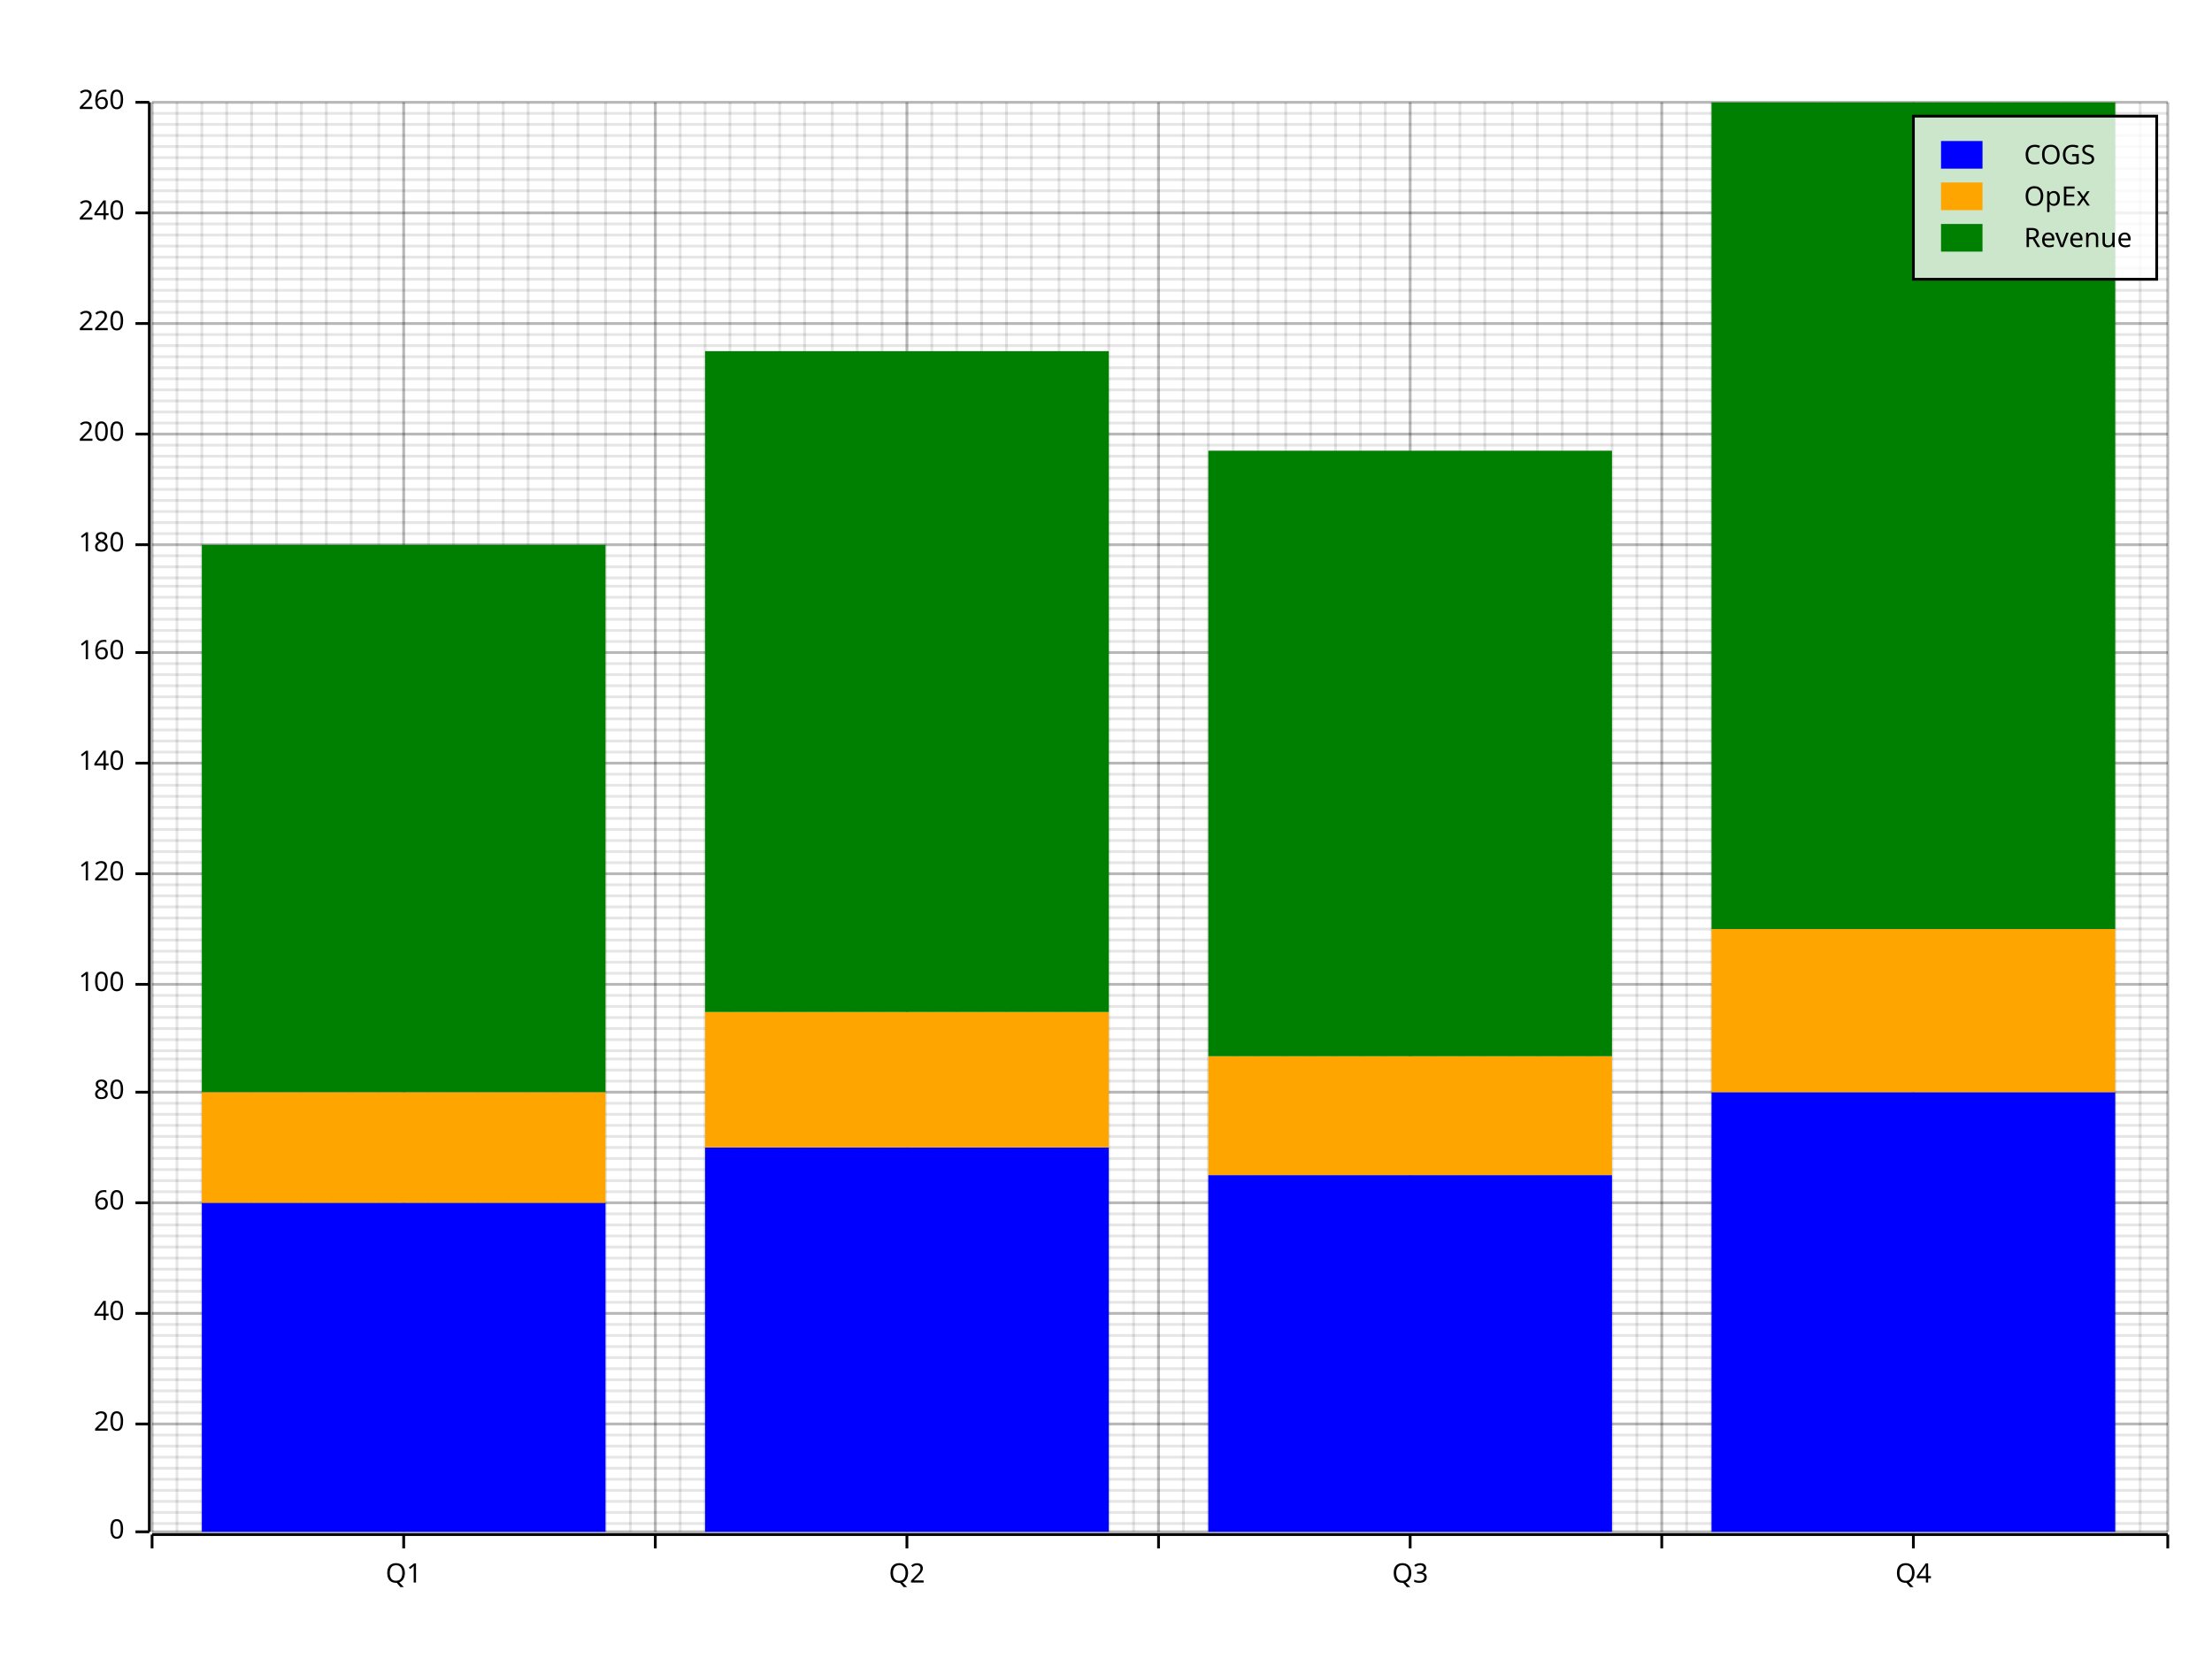
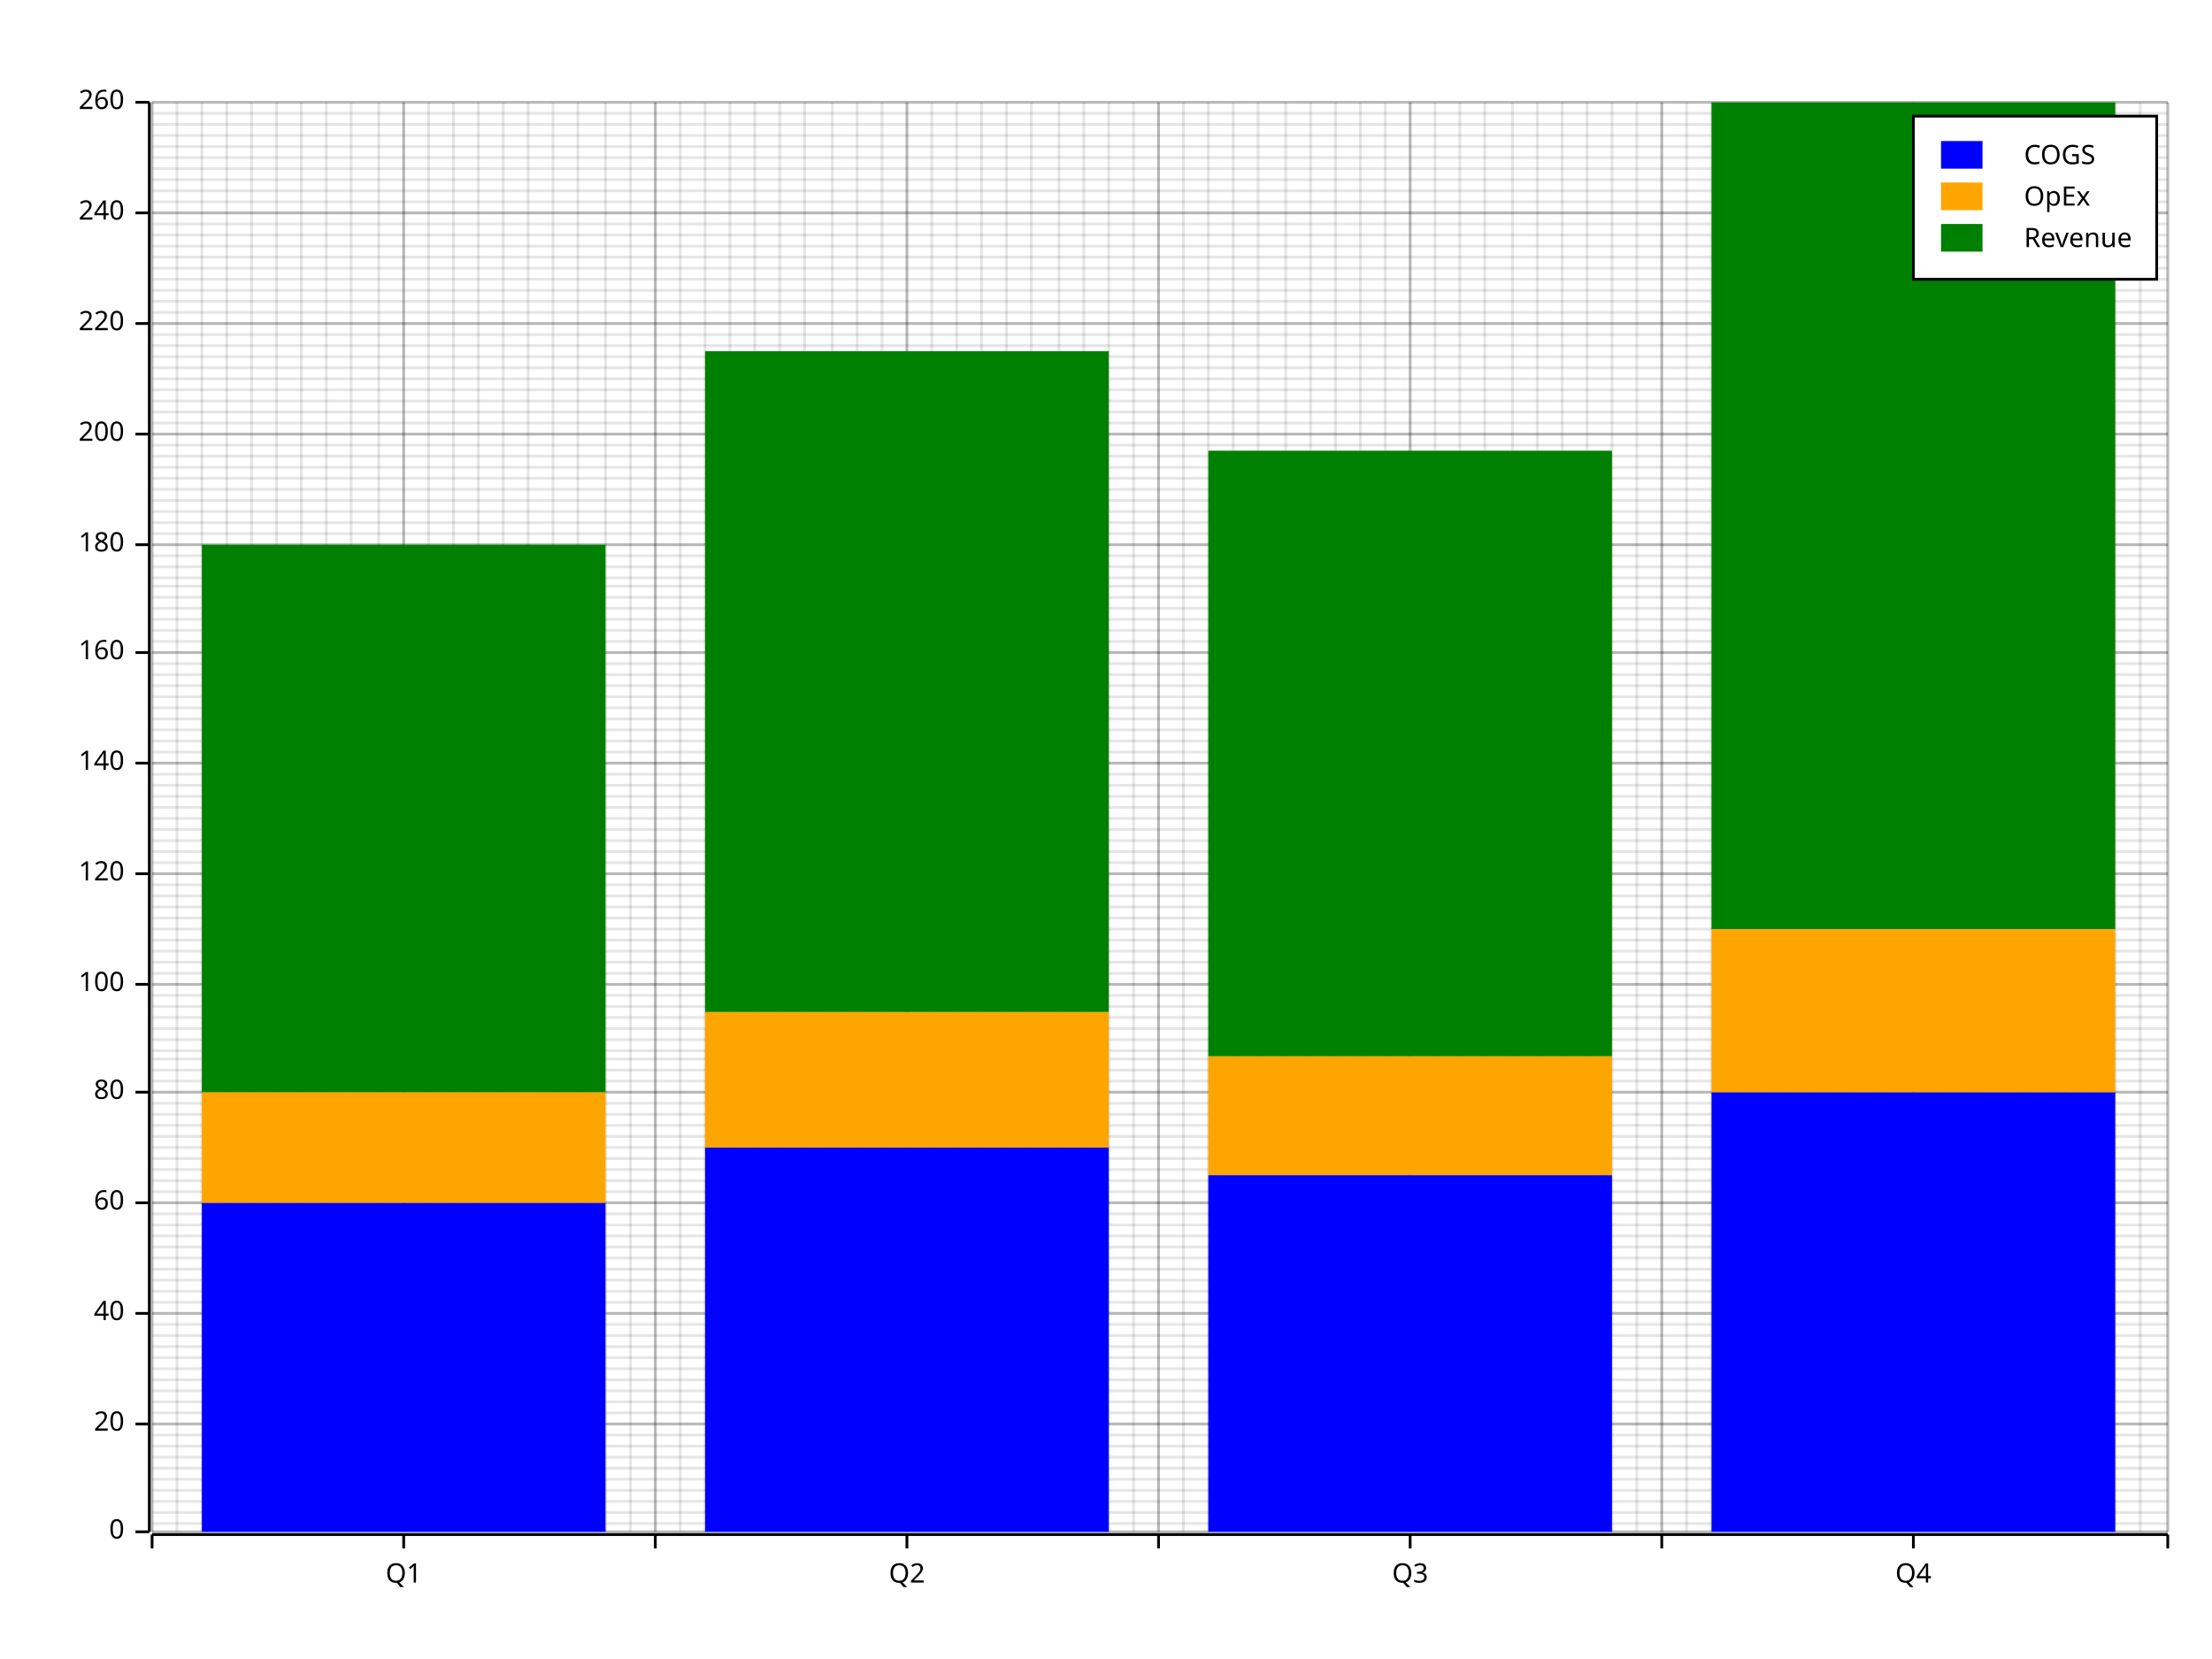
<svg xmlns="http://www.w3.org/2000/svg" width="800" height="600" viewBox="0 0 800 600">
  <rect x="0" y="0" width="800" height="600" opacity="1" fill="#FFFFFF" stroke="none" />
  <text x="400" y="20" dy="0.76em" text-anchor="middle" font-family="sans-serif" font-size="12.097" opacity="1" fill="#000000">

</text>
  <line opacity="0.1" stroke="#000000" stroke-width="1" x1="55" y1="554" x2="55" y2="37" />
  <line opacity="0.1" stroke="#000000" stroke-width="1" x1="64" y1="554" x2="64" y2="37" />
  <line opacity="0.1" stroke="#000000" stroke-width="1" x1="73" y1="554" x2="73" y2="37" />
  <line opacity="0.1" stroke="#000000" stroke-width="1" x1="82" y1="554" x2="82" y2="37" />
  <line opacity="0.1" stroke="#000000" stroke-width="1" x1="91" y1="554" x2="91" y2="37" />
  <line opacity="0.1" stroke="#000000" stroke-width="1" x1="100" y1="554" x2="100" y2="37" />
  <line opacity="0.1" stroke="#000000" stroke-width="1" x1="109" y1="554" x2="109" y2="37" />
  <line opacity="0.1" stroke="#000000" stroke-width="1" x1="118" y1="554" x2="118" y2="37" />
  <line opacity="0.1" stroke="#000000" stroke-width="1" x1="127" y1="554" x2="127" y2="37" />
  <line opacity="0.1" stroke="#000000" stroke-width="1" x1="137" y1="554" x2="137" y2="37" />
  <line opacity="0.1" stroke="#000000" stroke-width="1" x1="146" y1="554" x2="146" y2="37" />
  <line opacity="0.1" stroke="#000000" stroke-width="1" x1="155" y1="554" x2="155" y2="37" />
  <line opacity="0.1" stroke="#000000" stroke-width="1" x1="164" y1="554" x2="164" y2="37" />
  <line opacity="0.1" stroke="#000000" stroke-width="1" x1="173" y1="554" x2="173" y2="37" />
  <line opacity="0.1" stroke="#000000" stroke-width="1" x1="182" y1="554" x2="182" y2="37" />
  <line opacity="0.1" stroke="#000000" stroke-width="1" x1="191" y1="554" x2="191" y2="37" />
  <line opacity="0.1" stroke="#000000" stroke-width="1" x1="200" y1="554" x2="200" y2="37" />
  <line opacity="0.1" stroke="#000000" stroke-width="1" x1="209" y1="554" x2="209" y2="37" />
  <line opacity="0.1" stroke="#000000" stroke-width="1" x1="219" y1="554" x2="219" y2="37" />
  <line opacity="0.1" stroke="#000000" stroke-width="1" x1="228" y1="554" x2="228" y2="37" />
  <line opacity="0.1" stroke="#000000" stroke-width="1" x1="237" y1="554" x2="237" y2="37" />
  <line opacity="0.1" stroke="#000000" stroke-width="1" x1="246" y1="554" x2="246" y2="37" />
  <line opacity="0.1" stroke="#000000" stroke-width="1" x1="255" y1="554" x2="255" y2="37" />
  <line opacity="0.1" stroke="#000000" stroke-width="1" x1="264" y1="554" x2="264" y2="37" />
  <line opacity="0.1" stroke="#000000" stroke-width="1" x1="273" y1="554" x2="273" y2="37" />
  <line opacity="0.1" stroke="#000000" stroke-width="1" x1="282" y1="554" x2="282" y2="37" />
  <line opacity="0.1" stroke="#000000" stroke-width="1" x1="291" y1="554" x2="291" y2="37" />
  <line opacity="0.1" stroke="#000000" stroke-width="1" x1="301" y1="554" x2="301" y2="37" />
  <line opacity="0.1" stroke="#000000" stroke-width="1" x1="310" y1="554" x2="310" y2="37" />
  <line opacity="0.1" stroke="#000000" stroke-width="1" x1="319" y1="554" x2="319" y2="37" />
  <line opacity="0.1" stroke="#000000" stroke-width="1" x1="328" y1="554" x2="328" y2="37" />
  <line opacity="0.1" stroke="#000000" stroke-width="1" x1="337" y1="554" x2="337" y2="37" />
  <line opacity="0.1" stroke="#000000" stroke-width="1" x1="346" y1="554" x2="346" y2="37" />
  <line opacity="0.1" stroke="#000000" stroke-width="1" x1="355" y1="554" x2="355" y2="37" />
  <line opacity="0.1" stroke="#000000" stroke-width="1" x1="364" y1="554" x2="364" y2="37" />
  <line opacity="0.1" stroke="#000000" stroke-width="1" x1="373" y1="554" x2="373" y2="37" />
  <line opacity="0.1" stroke="#000000" stroke-width="1" x1="383" y1="554" x2="383" y2="37" />
  <line opacity="0.1" stroke="#000000" stroke-width="1" x1="392" y1="554" x2="392" y2="37" />
  <line opacity="0.1" stroke="#000000" stroke-width="1" x1="401" y1="554" x2="401" y2="37" />
  <line opacity="0.1" stroke="#000000" stroke-width="1" x1="410" y1="554" x2="410" y2="37" />
  <line opacity="0.1" stroke="#000000" stroke-width="1" x1="419" y1="554" x2="419" y2="37" />
  <line opacity="0.1" stroke="#000000" stroke-width="1" x1="428" y1="554" x2="428" y2="37" />
  <line opacity="0.1" stroke="#000000" stroke-width="1" x1="437" y1="554" x2="437" y2="37" />
  <line opacity="0.1" stroke="#000000" stroke-width="1" x1="446" y1="554" x2="446" y2="37" />
  <line opacity="0.1" stroke="#000000" stroke-width="1" x1="455" y1="554" x2="455" y2="37" />
  <line opacity="0.1" stroke="#000000" stroke-width="1" x1="465" y1="554" x2="465" y2="37" />
  <line opacity="0.1" stroke="#000000" stroke-width="1" x1="474" y1="554" x2="474" y2="37" />
  <line opacity="0.1" stroke="#000000" stroke-width="1" x1="483" y1="554" x2="483" y2="37" />
  <line opacity="0.1" stroke="#000000" stroke-width="1" x1="492" y1="554" x2="492" y2="37" />
  <line opacity="0.1" stroke="#000000" stroke-width="1" x1="501" y1="554" x2="501" y2="37" />
  <line opacity="0.1" stroke="#000000" stroke-width="1" x1="510" y1="554" x2="510" y2="37" />
  <line opacity="0.1" stroke="#000000" stroke-width="1" x1="519" y1="554" x2="519" y2="37" />
  <line opacity="0.1" stroke="#000000" stroke-width="1" x1="528" y1="554" x2="528" y2="37" />
  <line opacity="0.1" stroke="#000000" stroke-width="1" x1="537" y1="554" x2="537" y2="37" />
  <line opacity="0.1" stroke="#000000" stroke-width="1" x1="547" y1="554" x2="547" y2="37" />
  <line opacity="0.1" stroke="#000000" stroke-width="1" x1="556" y1="554" x2="556" y2="37" />
  <line opacity="0.1" stroke="#000000" stroke-width="1" x1="565" y1="554" x2="565" y2="37" />
  <line opacity="0.1" stroke="#000000" stroke-width="1" x1="574" y1="554" x2="574" y2="37" />
  <line opacity="0.1" stroke="#000000" stroke-width="1" x1="583" y1="554" x2="583" y2="37" />
  <line opacity="0.1" stroke="#000000" stroke-width="1" x1="592" y1="554" x2="592" y2="37" />
  <line opacity="0.1" stroke="#000000" stroke-width="1" x1="601" y1="554" x2="601" y2="37" />
  <line opacity="0.1" stroke="#000000" stroke-width="1" x1="610" y1="554" x2="610" y2="37" />
  <line opacity="0.1" stroke="#000000" stroke-width="1" x1="619" y1="554" x2="619" y2="37" />
  <line opacity="0.1" stroke="#000000" stroke-width="1" x1="629" y1="554" x2="629" y2="37" />
  <line opacity="0.1" stroke="#000000" stroke-width="1" x1="638" y1="554" x2="638" y2="37" />
  <line opacity="0.1" stroke="#000000" stroke-width="1" x1="647" y1="554" x2="647" y2="37" />
  <line opacity="0.1" stroke="#000000" stroke-width="1" x1="656" y1="554" x2="656" y2="37" />
  <line opacity="0.1" stroke="#000000" stroke-width="1" x1="665" y1="554" x2="665" y2="37" />
  <line opacity="0.1" stroke="#000000" stroke-width="1" x1="674" y1="554" x2="674" y2="37" />
  <line opacity="0.1" stroke="#000000" stroke-width="1" x1="683" y1="554" x2="683" y2="37" />
  <line opacity="0.1" stroke="#000000" stroke-width="1" x1="692" y1="554" x2="692" y2="37" />
  <line opacity="0.1" stroke="#000000" stroke-width="1" x1="701" y1="554" x2="701" y2="37" />
  <line opacity="0.1" stroke="#000000" stroke-width="1" x1="711" y1="554" x2="711" y2="37" />
  <line opacity="0.1" stroke="#000000" stroke-width="1" x1="720" y1="554" x2="720" y2="37" />
  <line opacity="0.1" stroke="#000000" stroke-width="1" x1="729" y1="554" x2="729" y2="37" />
  <line opacity="0.1" stroke="#000000" stroke-width="1" x1="738" y1="554" x2="738" y2="37" />
  <line opacity="0.1" stroke="#000000" stroke-width="1" x1="747" y1="554" x2="747" y2="37" />
  <line opacity="0.1" stroke="#000000" stroke-width="1" x1="756" y1="554" x2="756" y2="37" />
  <line opacity="0.1" stroke="#000000" stroke-width="1" x1="765" y1="554" x2="765" y2="37" />
  <line opacity="0.1" stroke="#000000" stroke-width="1" x1="774" y1="554" x2="774" y2="37" />
  <line opacity="0.1" stroke="#000000" stroke-width="1" x1="784" y1="554" x2="784" y2="37" />
  <line opacity="0.1" stroke="#000000" stroke-width="1" x1="55" y1="554" x2="784" y2="554" />
  <line opacity="0.1" stroke="#000000" stroke-width="1" x1="55" y1="551" x2="784" y2="551" />
  <line opacity="0.1" stroke="#000000" stroke-width="1" x1="55" y1="547" x2="784" y2="547" />
  <line opacity="0.1" stroke="#000000" stroke-width="1" x1="55" y1="543" x2="784" y2="543" />
  <line opacity="0.1" stroke="#000000" stroke-width="1" x1="55" y1="539" x2="784" y2="539" />
  <line opacity="0.1" stroke="#000000" stroke-width="1" x1="55" y1="535" x2="784" y2="535" />
  <line opacity="0.1" stroke="#000000" stroke-width="1" x1="55" y1="531" x2="784" y2="531" />
  <line opacity="0.1" stroke="#000000" stroke-width="1" x1="55" y1="527" x2="784" y2="527" />
  <line opacity="0.1" stroke="#000000" stroke-width="1" x1="55" y1="523" x2="784" y2="523" />
  <line opacity="0.1" stroke="#000000" stroke-width="1" x1="55" y1="519" x2="784" y2="519" />
  <line opacity="0.1" stroke="#000000" stroke-width="1" x1="55" y1="515" x2="784" y2="515" />
  <line opacity="0.1" stroke="#000000" stroke-width="1" x1="55" y1="511" x2="784" y2="511" />
  <line opacity="0.1" stroke="#000000" stroke-width="1" x1="55" y1="507" x2="784" y2="507" />
  <line opacity="0.1" stroke="#000000" stroke-width="1" x1="55" y1="503" x2="784" y2="503" />
  <line opacity="0.1" stroke="#000000" stroke-width="1" x1="55" y1="499" x2="784" y2="499" />
  <line opacity="0.1" stroke="#000000" stroke-width="1" x1="55" y1="495" x2="784" y2="495" />
  <line opacity="0.1" stroke="#000000" stroke-width="1" x1="55" y1="491" x2="784" y2="491" />
  <line opacity="0.1" stroke="#000000" stroke-width="1" x1="55" y1="487" x2="784" y2="487" />
  <line opacity="0.1" stroke="#000000" stroke-width="1" x1="55" y1="483" x2="784" y2="483" />
  <line opacity="0.1" stroke="#000000" stroke-width="1" x1="55" y1="479" x2="784" y2="479" />
  <line opacity="0.1" stroke="#000000" stroke-width="1" x1="55" y1="475" x2="784" y2="475" />
  <line opacity="0.1" stroke="#000000" stroke-width="1" x1="55" y1="471" x2="784" y2="471" />
  <line opacity="0.1" stroke="#000000" stroke-width="1" x1="55" y1="467" x2="784" y2="467" />
  <line opacity="0.1" stroke="#000000" stroke-width="1" x1="55" y1="463" x2="784" y2="463" />
  <line opacity="0.1" stroke="#000000" stroke-width="1" x1="55" y1="459" x2="784" y2="459" />
  <line opacity="0.1" stroke="#000000" stroke-width="1" x1="55" y1="455" x2="784" y2="455" />
  <line opacity="0.1" stroke="#000000" stroke-width="1" x1="55" y1="451" x2="784" y2="451" />
  <line opacity="0.1" stroke="#000000" stroke-width="1" x1="55" y1="447" x2="784" y2="447" />
  <line opacity="0.1" stroke="#000000" stroke-width="1" x1="55" y1="443" x2="784" y2="443" />
  <line opacity="0.1" stroke="#000000" stroke-width="1" x1="55" y1="439" x2="784" y2="439" />
  <line opacity="0.1" stroke="#000000" stroke-width="1" x1="55" y1="435" x2="784" y2="435" />
  <line opacity="0.1" stroke="#000000" stroke-width="1" x1="55" y1="431" x2="784" y2="431" />
  <line opacity="0.1" stroke="#000000" stroke-width="1" x1="55" y1="427" x2="784" y2="427" />
  <line opacity="0.1" stroke="#000000" stroke-width="1" x1="55" y1="423" x2="784" y2="423" />
  <line opacity="0.1" stroke="#000000" stroke-width="1" x1="55" y1="419" x2="784" y2="419" />
  <line opacity="0.1" stroke="#000000" stroke-width="1" x1="55" y1="415" x2="784" y2="415" />
  <line opacity="0.1" stroke="#000000" stroke-width="1" x1="55" y1="411" x2="784" y2="411" />
  <line opacity="0.1" stroke="#000000" stroke-width="1" x1="55" y1="407" x2="784" y2="407" />
  <line opacity="0.1" stroke="#000000" stroke-width="1" x1="55" y1="403" x2="784" y2="403" />
  <line opacity="0.1" stroke="#000000" stroke-width="1" x1="55" y1="399" x2="784" y2="399" />
  <line opacity="0.1" stroke="#000000" stroke-width="1" x1="55" y1="395" x2="784" y2="395" />
  <line opacity="0.1" stroke="#000000" stroke-width="1" x1="55" y1="391" x2="784" y2="391" />
  <line opacity="0.1" stroke="#000000" stroke-width="1" x1="55" y1="387" x2="784" y2="387" />
  <line opacity="0.1" stroke="#000000" stroke-width="1" x1="55" y1="383" x2="784" y2="383" />
  <line opacity="0.1" stroke="#000000" stroke-width="1" x1="55" y1="380" x2="784" y2="380" />
  <line opacity="0.1" stroke="#000000" stroke-width="1" x1="55" y1="376" x2="784" y2="376" />
  <line opacity="0.1" stroke="#000000" stroke-width="1" x1="55" y1="372" x2="784" y2="372" />
  <line opacity="0.1" stroke="#000000" stroke-width="1" x1="55" y1="368" x2="784" y2="368" />
  <line opacity="0.1" stroke="#000000" stroke-width="1" x1="55" y1="364" x2="784" y2="364" />
  <line opacity="0.1" stroke="#000000" stroke-width="1" x1="55" y1="360" x2="784" y2="360" />
  <line opacity="0.1" stroke="#000000" stroke-width="1" x1="55" y1="356" x2="784" y2="356" />
  <line opacity="0.1" stroke="#000000" stroke-width="1" x1="55" y1="352" x2="784" y2="352" />
  <line opacity="0.1" stroke="#000000" stroke-width="1" x1="55" y1="348" x2="784" y2="348" />
  <line opacity="0.1" stroke="#000000" stroke-width="1" x1="55" y1="344" x2="784" y2="344" />
  <line opacity="0.1" stroke="#000000" stroke-width="1" x1="55" y1="340" x2="784" y2="340" />
  <line opacity="0.1" stroke="#000000" stroke-width="1" x1="55" y1="336" x2="784" y2="336" />
  <line opacity="0.1" stroke="#000000" stroke-width="1" x1="55" y1="332" x2="784" y2="332" />
  <line opacity="0.1" stroke="#000000" stroke-width="1" x1="55" y1="328" x2="784" y2="328" />
  <line opacity="0.1" stroke="#000000" stroke-width="1" x1="55" y1="324" x2="784" y2="324" />
  <line opacity="0.1" stroke="#000000" stroke-width="1" x1="55" y1="320" x2="784" y2="320" />
  <line opacity="0.1" stroke="#000000" stroke-width="1" x1="55" y1="316" x2="784" y2="316" />
  <line opacity="0.1" stroke="#000000" stroke-width="1" x1="55" y1="312" x2="784" y2="312" />
  <line opacity="0.1" stroke="#000000" stroke-width="1" x1="55" y1="308" x2="784" y2="308" />
  <line opacity="0.1" stroke="#000000" stroke-width="1" x1="55" y1="304" x2="784" y2="304" />
  <line opacity="0.1" stroke="#000000" stroke-width="1" x1="55" y1="300" x2="784" y2="300" />
  <line opacity="0.1" stroke="#000000" stroke-width="1" x1="55" y1="296" x2="784" y2="296" />
  <line opacity="0.1" stroke="#000000" stroke-width="1" x1="55" y1="292" x2="784" y2="292" />
  <line opacity="0.1" stroke="#000000" stroke-width="1" x1="55" y1="288" x2="784" y2="288" />
  <line opacity="0.1" stroke="#000000" stroke-width="1" x1="55" y1="284" x2="784" y2="284" />
  <line opacity="0.1" stroke="#000000" stroke-width="1" x1="55" y1="280" x2="784" y2="280" />
  <line opacity="0.1" stroke="#000000" stroke-width="1" x1="55" y1="276" x2="784" y2="276" />
  <line opacity="0.1" stroke="#000000" stroke-width="1" x1="55" y1="272" x2="784" y2="272" />
  <line opacity="0.1" stroke="#000000" stroke-width="1" x1="55" y1="268" x2="784" y2="268" />
  <line opacity="0.1" stroke="#000000" stroke-width="1" x1="55" y1="264" x2="784" y2="264" />
  <line opacity="0.1" stroke="#000000" stroke-width="1" x1="55" y1="260" x2="784" y2="260" />
  <line opacity="0.1" stroke="#000000" stroke-width="1" x1="55" y1="256" x2="784" y2="256" />
  <line opacity="0.1" stroke="#000000" stroke-width="1" x1="55" y1="252" x2="784" y2="252" />
  <line opacity="0.1" stroke="#000000" stroke-width="1" x1="55" y1="248" x2="784" y2="248" />
  <line opacity="0.1" stroke="#000000" stroke-width="1" x1="55" y1="244" x2="784" y2="244" />
  <line opacity="0.1" stroke="#000000" stroke-width="1" x1="55" y1="240" x2="784" y2="240" />
  <line opacity="0.1" stroke="#000000" stroke-width="1" x1="55" y1="236" x2="784" y2="236" />
  <line opacity="0.1" stroke="#000000" stroke-width="1" x1="55" y1="232" x2="784" y2="232" />
  <line opacity="0.1" stroke="#000000" stroke-width="1" x1="55" y1="228" x2="784" y2="228" />
  <line opacity="0.1" stroke="#000000" stroke-width="1" x1="55" y1="224" x2="784" y2="224" />
  <line opacity="0.1" stroke="#000000" stroke-width="1" x1="55" y1="220" x2="784" y2="220" />
  <line opacity="0.1" stroke="#000000" stroke-width="1" x1="55" y1="216" x2="784" y2="216" />
  <line opacity="0.1" stroke="#000000" stroke-width="1" x1="55" y1="212" x2="784" y2="212" />
  <line opacity="0.1" stroke="#000000" stroke-width="1" x1="55" y1="209" x2="784" y2="209" />
  <line opacity="0.1" stroke="#000000" stroke-width="1" x1="55" y1="205" x2="784" y2="205" />
  <line opacity="0.1" stroke="#000000" stroke-width="1" x1="55" y1="201" x2="784" y2="201" />
  <line opacity="0.1" stroke="#000000" stroke-width="1" x1="55" y1="197" x2="784" y2="197" />
  <line opacity="0.1" stroke="#000000" stroke-width="1" x1="55" y1="193" x2="784" y2="193" />
  <line opacity="0.1" stroke="#000000" stroke-width="1" x1="55" y1="189" x2="784" y2="189" />
  <line opacity="0.1" stroke="#000000" stroke-width="1" x1="55" y1="185" x2="784" y2="185" />
  <line opacity="0.1" stroke="#000000" stroke-width="1" x1="55" y1="181" x2="784" y2="181" />
  <line opacity="0.1" stroke="#000000" stroke-width="1" x1="55" y1="177" x2="784" y2="177" />
  <line opacity="0.1" stroke="#000000" stroke-width="1" x1="55" y1="173" x2="784" y2="173" />
  <line opacity="0.1" stroke="#000000" stroke-width="1" x1="55" y1="169" x2="784" y2="169" />
  <line opacity="0.1" stroke="#000000" stroke-width="1" x1="55" y1="165" x2="784" y2="165" />
  <line opacity="0.1" stroke="#000000" stroke-width="1" x1="55" y1="161" x2="784" y2="161" />
  <line opacity="0.1" stroke="#000000" stroke-width="1" x1="55" y1="157" x2="784" y2="157" />
  <line opacity="0.1" stroke="#000000" stroke-width="1" x1="55" y1="153" x2="784" y2="153" />
  <line opacity="0.1" stroke="#000000" stroke-width="1" x1="55" y1="149" x2="784" y2="149" />
  <line opacity="0.1" stroke="#000000" stroke-width="1" x1="55" y1="145" x2="784" y2="145" />
  <line opacity="0.1" stroke="#000000" stroke-width="1" x1="55" y1="141" x2="784" y2="141" />
  <line opacity="0.1" stroke="#000000" stroke-width="1" x1="55" y1="137" x2="784" y2="137" />
  <line opacity="0.1" stroke="#000000" stroke-width="1" x1="55" y1="133" x2="784" y2="133" />
  <line opacity="0.1" stroke="#000000" stroke-width="1" x1="55" y1="129" x2="784" y2="129" />
  <line opacity="0.1" stroke="#000000" stroke-width="1" x1="55" y1="125" x2="784" y2="125" />
  <line opacity="0.1" stroke="#000000" stroke-width="1" x1="55" y1="121" x2="784" y2="121" />
  <line opacity="0.1" stroke="#000000" stroke-width="1" x1="55" y1="117" x2="784" y2="117" />
  <line opacity="0.1" stroke="#000000" stroke-width="1" x1="55" y1="113" x2="784" y2="113" />
  <line opacity="0.1" stroke="#000000" stroke-width="1" x1="55" y1="109" x2="784" y2="109" />
  <line opacity="0.1" stroke="#000000" stroke-width="1" x1="55" y1="105" x2="784" y2="105" />
  <line opacity="0.1" stroke="#000000" stroke-width="1" x1="55" y1="101" x2="784" y2="101" />
  <line opacity="0.1" stroke="#000000" stroke-width="1" x1="55" y1="97" x2="784" y2="97" />
  <line opacity="0.1" stroke="#000000" stroke-width="1" x1="55" y1="93" x2="784" y2="93" />
  <line opacity="0.1" stroke="#000000" stroke-width="1" x1="55" y1="89" x2="784" y2="89" />
  <line opacity="0.1" stroke="#000000" stroke-width="1" x1="55" y1="85" x2="784" y2="85" />
  <line opacity="0.1" stroke="#000000" stroke-width="1" x1="55" y1="81" x2="784" y2="81" />
  <line opacity="0.1" stroke="#000000" stroke-width="1" x1="55" y1="77" x2="784" y2="77" />
  <line opacity="0.1" stroke="#000000" stroke-width="1" x1="55" y1="73" x2="784" y2="73" />
  <line opacity="0.1" stroke="#000000" stroke-width="1" x1="55" y1="69" x2="784" y2="69" />
  <line opacity="0.1" stroke="#000000" stroke-width="1" x1="55" y1="65" x2="784" y2="65" />
  <line opacity="0.1" stroke="#000000" stroke-width="1" x1="55" y1="61" x2="784" y2="61" />
  <line opacity="0.1" stroke="#000000" stroke-width="1" x1="55" y1="57" x2="784" y2="57" />
  <line opacity="0.1" stroke="#000000" stroke-width="1" x1="55" y1="53" x2="784" y2="53" />
  <line opacity="0.1" stroke="#000000" stroke-width="1" x1="55" y1="49" x2="784" y2="49" />
  <line opacity="0.1" stroke="#000000" stroke-width="1" x1="55" y1="45" x2="784" y2="45" />
  <line opacity="0.1" stroke="#000000" stroke-width="1" x1="55" y1="41" x2="784" y2="41" />
  <line opacity="0.1" stroke="#000000" stroke-width="1" x1="55" y1="37" x2="784" y2="37" />
  <line opacity="0.2" stroke="#000000" stroke-width="1" x1="55" y1="554" x2="55" y2="37" />
  <line opacity="0.2" stroke="#000000" stroke-width="1" x1="146" y1="554" x2="146" y2="37" />
  <line opacity="0.2" stroke="#000000" stroke-width="1" x1="237" y1="554" x2="237" y2="37" />
  <line opacity="0.2" stroke="#000000" stroke-width="1" x1="328" y1="554" x2="328" y2="37" />
  <line opacity="0.2" stroke="#000000" stroke-width="1" x1="419" y1="554" x2="419" y2="37" />
  <line opacity="0.2" stroke="#000000" stroke-width="1" x1="510" y1="554" x2="510" y2="37" />
  <line opacity="0.2" stroke="#000000" stroke-width="1" x1="601" y1="554" x2="601" y2="37" />
  <line opacity="0.2" stroke="#000000" stroke-width="1" x1="692" y1="554" x2="692" y2="37" />
  <line opacity="0.2" stroke="#000000" stroke-width="1" x1="784" y1="554" x2="784" y2="37" />
  <line opacity="0.2" stroke="#000000" stroke-width="1" x1="55" y1="554" x2="784" y2="554" />
  <line opacity="0.2" stroke="#000000" stroke-width="1" x1="55" y1="515" x2="784" y2="515" />
  <line opacity="0.2" stroke="#000000" stroke-width="1" x1="55" y1="475" x2="784" y2="475" />
  <line opacity="0.2" stroke="#000000" stroke-width="1" x1="55" y1="435" x2="784" y2="435" />
  <line opacity="0.2" stroke="#000000" stroke-width="1" x1="55" y1="395" x2="784" y2="395" />
  <line opacity="0.2" stroke="#000000" stroke-width="1" x1="55" y1="356" x2="784" y2="356" />
  <line opacity="0.2" stroke="#000000" stroke-width="1" x1="55" y1="316" x2="784" y2="316" />
  <line opacity="0.2" stroke="#000000" stroke-width="1" x1="55" y1="276" x2="784" y2="276" />
  <line opacity="0.2" stroke="#000000" stroke-width="1" x1="55" y1="236" x2="784" y2="236" />
  <line opacity="0.2" stroke="#000000" stroke-width="1" x1="55" y1="197" x2="784" y2="197" />
  <line opacity="0.2" stroke="#000000" stroke-width="1" x1="55" y1="157" x2="784" y2="157" />
  <line opacity="0.2" stroke="#000000" stroke-width="1" x1="55" y1="117" x2="784" y2="117" />
  <line opacity="0.2" stroke="#000000" stroke-width="1" x1="55" y1="77" x2="784" y2="77" />
  <line opacity="0.2" stroke="#000000" stroke-width="1" x1="55" y1="37" x2="784" y2="37" />
  <polyline fill="none" opacity="1" stroke="#000000" stroke-width="1" points="54,37 54,554 " />
  <text x="45" y="554" dy="0.5ex" text-anchor="end" font-family="sans-serif" font-size="9.677" opacity="1" fill="#000000">
0
</text>
  <polyline fill="none" opacity="1" stroke="#000000" stroke-width="1" points="49,554 54,554 " />
  <text x="45" y="515" dy="0.5ex" text-anchor="end" font-family="sans-serif" font-size="9.677" opacity="1" fill="#000000">
20
</text>
  <polyline fill="none" opacity="1" stroke="#000000" stroke-width="1" points="49,515 54,515 " />
  <text x="45" y="475" dy="0.5ex" text-anchor="end" font-family="sans-serif" font-size="9.677" opacity="1" fill="#000000">
40
</text>
  <polyline fill="none" opacity="1" stroke="#000000" stroke-width="1" points="49,475 54,475 " />
  <text x="45" y="435" dy="0.5ex" text-anchor="end" font-family="sans-serif" font-size="9.677" opacity="1" fill="#000000">
60
</text>
  <polyline fill="none" opacity="1" stroke="#000000" stroke-width="1" points="49,435 54,435 " />
  <text x="45" y="395" dy="0.5ex" text-anchor="end" font-family="sans-serif" font-size="9.677" opacity="1" fill="#000000">
80
</text>
  <polyline fill="none" opacity="1" stroke="#000000" stroke-width="1" points="49,395 54,395 " />
  <text x="45" y="356" dy="0.5ex" text-anchor="end" font-family="sans-serif" font-size="9.677" opacity="1" fill="#000000">
100
</text>
  <polyline fill="none" opacity="1" stroke="#000000" stroke-width="1" points="49,356 54,356 " />
  <text x="45" y="316" dy="0.5ex" text-anchor="end" font-family="sans-serif" font-size="9.677" opacity="1" fill="#000000">
120
</text>
  <polyline fill="none" opacity="1" stroke="#000000" stroke-width="1" points="49,316 54,316 " />
  <text x="45" y="276" dy="0.5ex" text-anchor="end" font-family="sans-serif" font-size="9.677" opacity="1" fill="#000000">
140
</text>
  <polyline fill="none" opacity="1" stroke="#000000" stroke-width="1" points="49,276 54,276 " />
  <text x="45" y="236" dy="0.5ex" text-anchor="end" font-family="sans-serif" font-size="9.677" opacity="1" fill="#000000">
160
</text>
  <polyline fill="none" opacity="1" stroke="#000000" stroke-width="1" points="49,236 54,236 " />
  <text x="45" y="197" dy="0.5ex" text-anchor="end" font-family="sans-serif" font-size="9.677" opacity="1" fill="#000000">
180
</text>
  <polyline fill="none" opacity="1" stroke="#000000" stroke-width="1" points="49,197 54,197 " />
  <text x="45" y="157" dy="0.5ex" text-anchor="end" font-family="sans-serif" font-size="9.677" opacity="1" fill="#000000">
200
</text>
  <polyline fill="none" opacity="1" stroke="#000000" stroke-width="1" points="49,157 54,157 " />
  <text x="45" y="117" dy="0.5ex" text-anchor="end" font-family="sans-serif" font-size="9.677" opacity="1" fill="#000000">
220
</text>
  <polyline fill="none" opacity="1" stroke="#000000" stroke-width="1" points="49,117 54,117 " />
  <text x="45" y="77" dy="0.5ex" text-anchor="end" font-family="sans-serif" font-size="9.677" opacity="1" fill="#000000">
240
</text>
  <polyline fill="none" opacity="1" stroke="#000000" stroke-width="1" points="49,77 54,77 " />
  <text x="45" y="37" dy="0.5ex" text-anchor="end" font-family="sans-serif" font-size="9.677" opacity="1" fill="#000000">
260
</text>
  <polyline fill="none" opacity="1" stroke="#000000" stroke-width="1" points="49,37 54,37 " />
  <polyline fill="none" opacity="1" stroke="#000000" stroke-width="1" points="55,555 784,555 " />
  <text x="55" y="565" dy="0.76em" text-anchor="middle" font-family="sans-serif" font-size="9.677" opacity="1" fill="#000000">

</text>
  <polyline fill="none" opacity="1" stroke="#000000" stroke-width="1" points="55,555 55,560 " />
  <text x="146" y="565" dy="0.76em" text-anchor="middle" font-family="sans-serif" font-size="9.677" opacity="1" fill="#000000">
Q1
</text>
  <polyline fill="none" opacity="1" stroke="#000000" stroke-width="1" points="146,555 146,560 " />
  <text x="237" y="565" dy="0.76em" text-anchor="middle" font-family="sans-serif" font-size="9.677" opacity="1" fill="#000000">

</text>
  <polyline fill="none" opacity="1" stroke="#000000" stroke-width="1" points="237,555 237,560 " />
  <text x="328" y="565" dy="0.76em" text-anchor="middle" font-family="sans-serif" font-size="9.677" opacity="1" fill="#000000">
Q2
</text>
  <polyline fill="none" opacity="1" stroke="#000000" stroke-width="1" points="328,555 328,560 " />
  <text x="419" y="565" dy="0.76em" text-anchor="middle" font-family="sans-serif" font-size="9.677" opacity="1" fill="#000000">

</text>
  <polyline fill="none" opacity="1" stroke="#000000" stroke-width="1" points="419,555 419,560 " />
  <text x="510" y="565" dy="0.76em" text-anchor="middle" font-family="sans-serif" font-size="9.677" opacity="1" fill="#000000">
Q3
</text>
  <polyline fill="none" opacity="1" stroke="#000000" stroke-width="1" points="510,555 510,560 " />
  <text x="601" y="565" dy="0.76em" text-anchor="middle" font-family="sans-serif" font-size="9.677" opacity="1" fill="#000000">

</text>
  <polyline fill="none" opacity="1" stroke="#000000" stroke-width="1" points="601,555 601,560 " />
  <text x="692" y="565" dy="0.76em" text-anchor="middle" font-family="sans-serif" font-size="9.677" opacity="1" fill="#000000">
Q4
</text>
  <polyline fill="none" opacity="1" stroke="#000000" stroke-width="1" points="692,555 692,560 " />
  <text x="784" y="565" dy="0.76em" text-anchor="middle" font-family="sans-serif" font-size="9.677" opacity="1" fill="#000000">

</text>
  <polyline fill="none" opacity="1" stroke="#000000" stroke-width="1" points="784,555 784,560 " />
  <rect x="73" y="435" width="146" height="119" opacity="1" fill="#0000FF" stroke="none" />
  <rect x="255" y="415" width="146" height="139" opacity="1" fill="#0000FF" stroke="none" />
  <rect x="437" y="425" width="146" height="129" opacity="1" fill="#0000FF" stroke="none" />
  <rect x="619" y="395" width="146" height="159" opacity="1" fill="#0000FF" stroke="none" />
  <rect x="73" y="395" width="146" height="40" opacity="1" fill="#FFA500" stroke="none" />
  <rect x="255" y="366" width="146" height="49" opacity="1" fill="#FFA500" stroke="none" />
  <rect x="437" y="382" width="146" height="43" opacity="1" fill="#FFA500" stroke="none" />
  <rect x="619" y="336" width="146" height="59" opacity="1" fill="#FFA500" stroke="none" />
  <rect x="73" y="197" width="146" height="198" opacity="1" fill="#008000" stroke="none" />
  <rect x="255" y="127" width="146" height="239" opacity="1" fill="#008000" stroke="none" />
  <rect x="437" y="163" width="146" height="219" opacity="1" fill="#008000" stroke="none" />
  <rect x="619" y="37" width="146" height="299" opacity="1" fill="#008000" stroke="none" />
-   <rect x="692" y="42" width="88" height="59" opacity="0.8" fill="#FFFFFF" stroke="none" />
+   <rect x="692" y="42" width="88" height="59" opacity="1" fill="#FFFFFF" stroke="none" />
  <rect x="692" y="42" width="88" height="59" opacity="1" fill="none" stroke="#000000" />
  <text x="732" y="52" dy="0.76em" text-anchor="start" font-family="sans-serif" font-size="9.677" opacity="1" fill="#000000">
COGS
</text>
  <text x="732" y="67" dy="0.76em" text-anchor="start" font-family="sans-serif" font-size="9.677" opacity="1" fill="#000000">
OpEx
</text>
  <text x="732" y="82" dy="0.76em" text-anchor="start" font-family="sans-serif" font-size="9.677" opacity="1" fill="#000000">
Revenue
</text>
  <rect x="702" y="51" width="15" height="10" opacity="1" fill="#0000FF" stroke="none" />
  <rect x="702" y="66" width="15" height="10" opacity="1" fill="#FFA500" stroke="none" />
  <rect x="702" y="81" width="15" height="10" opacity="1" fill="#008000" stroke="none" />
</svg>
